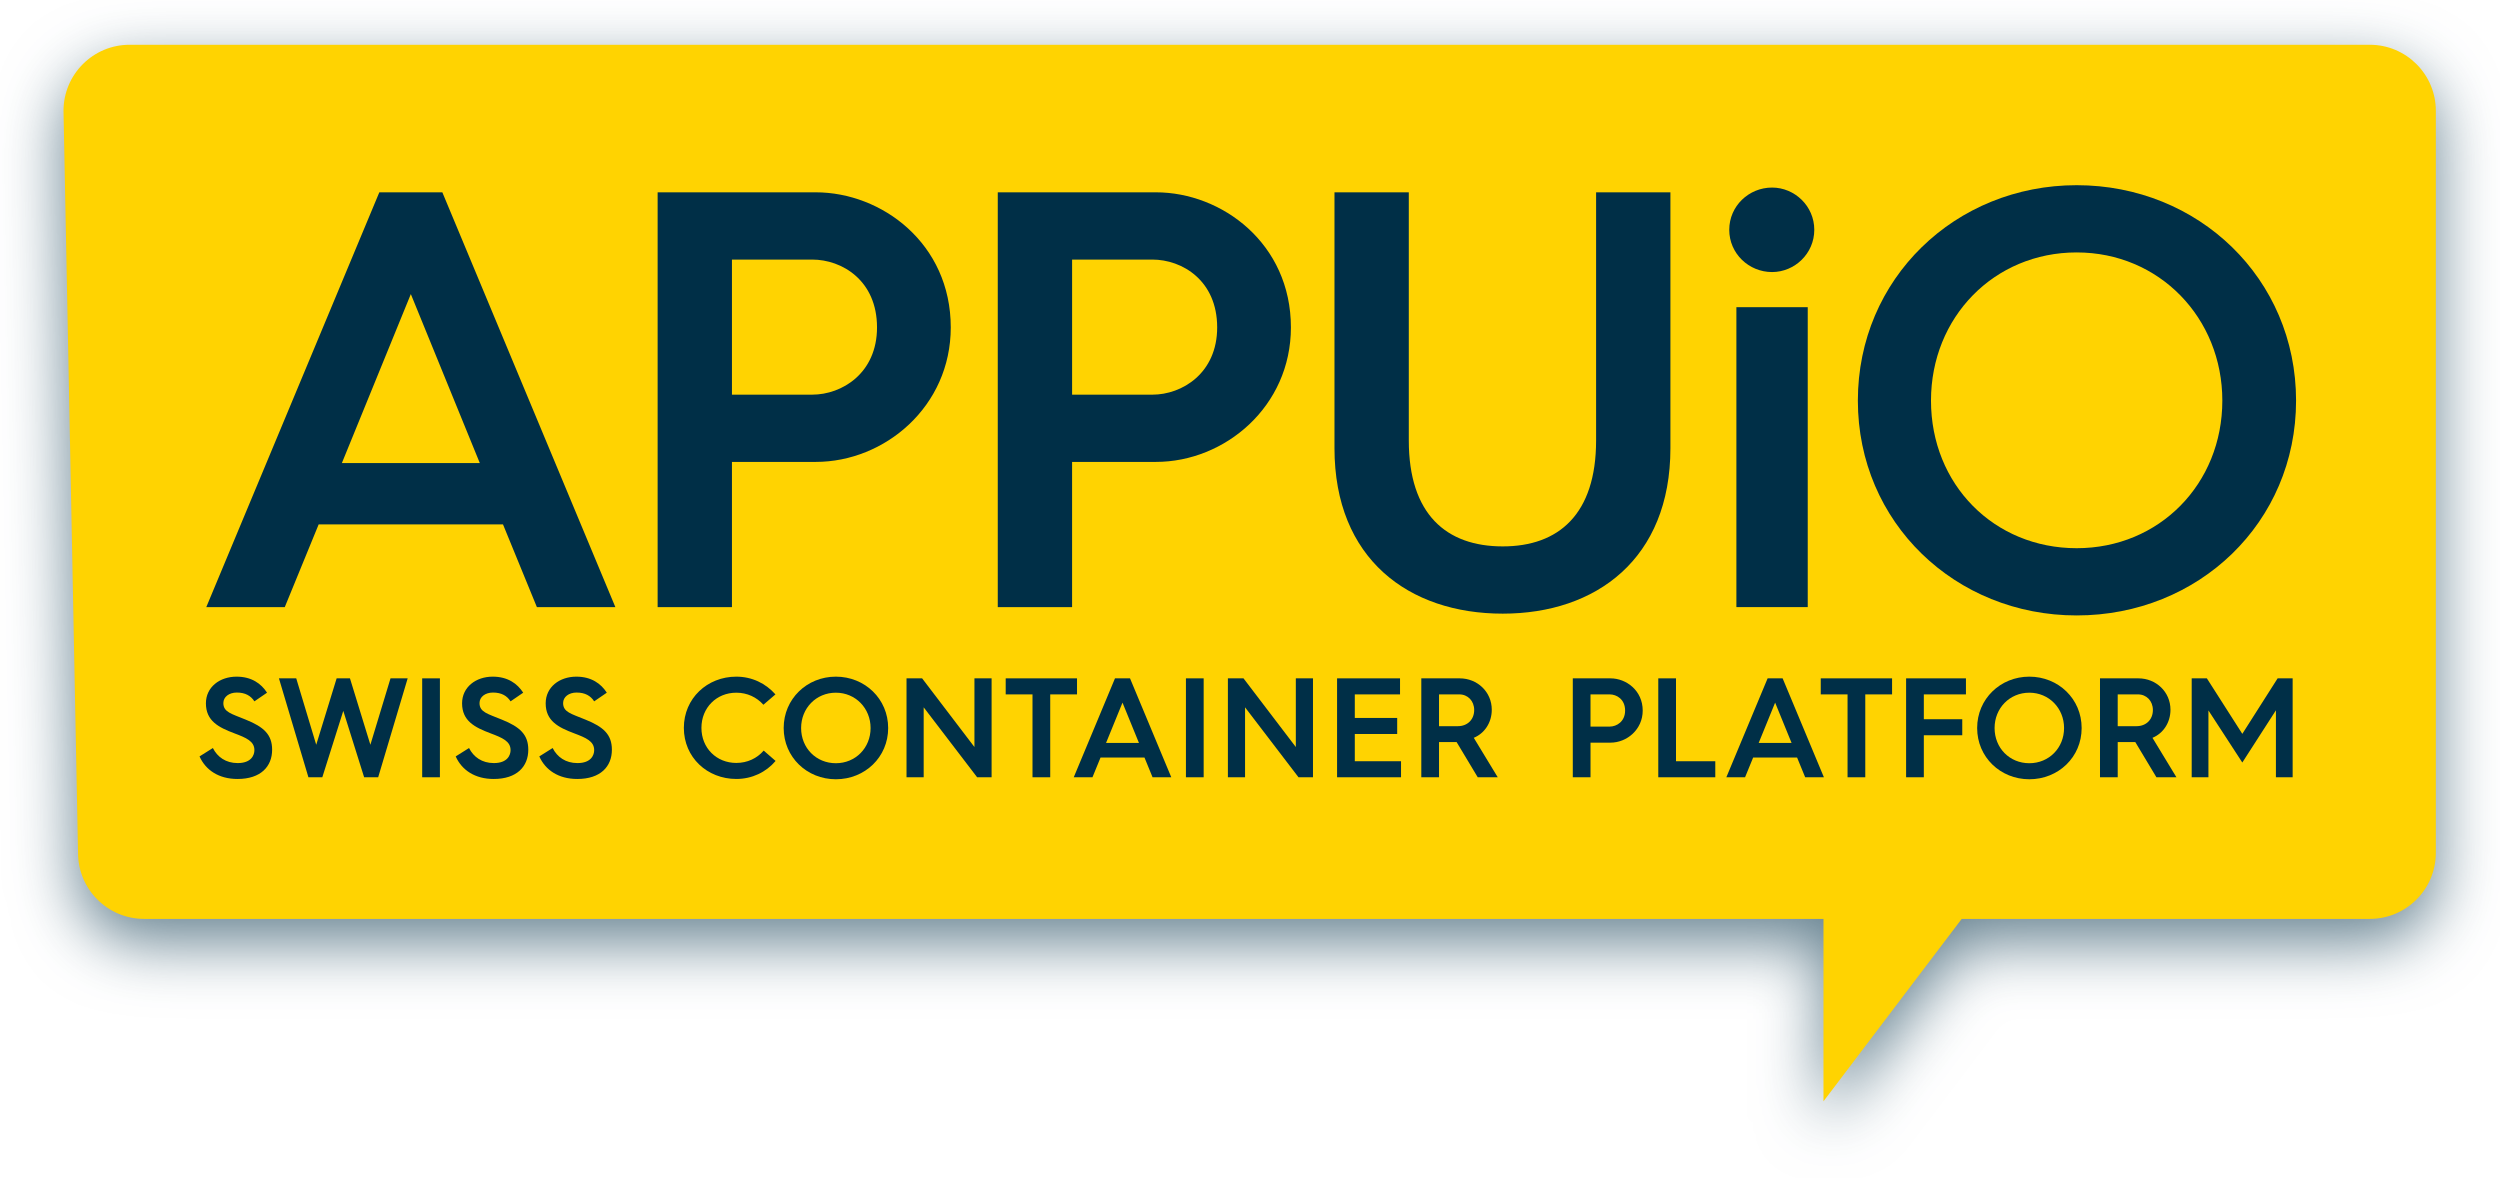
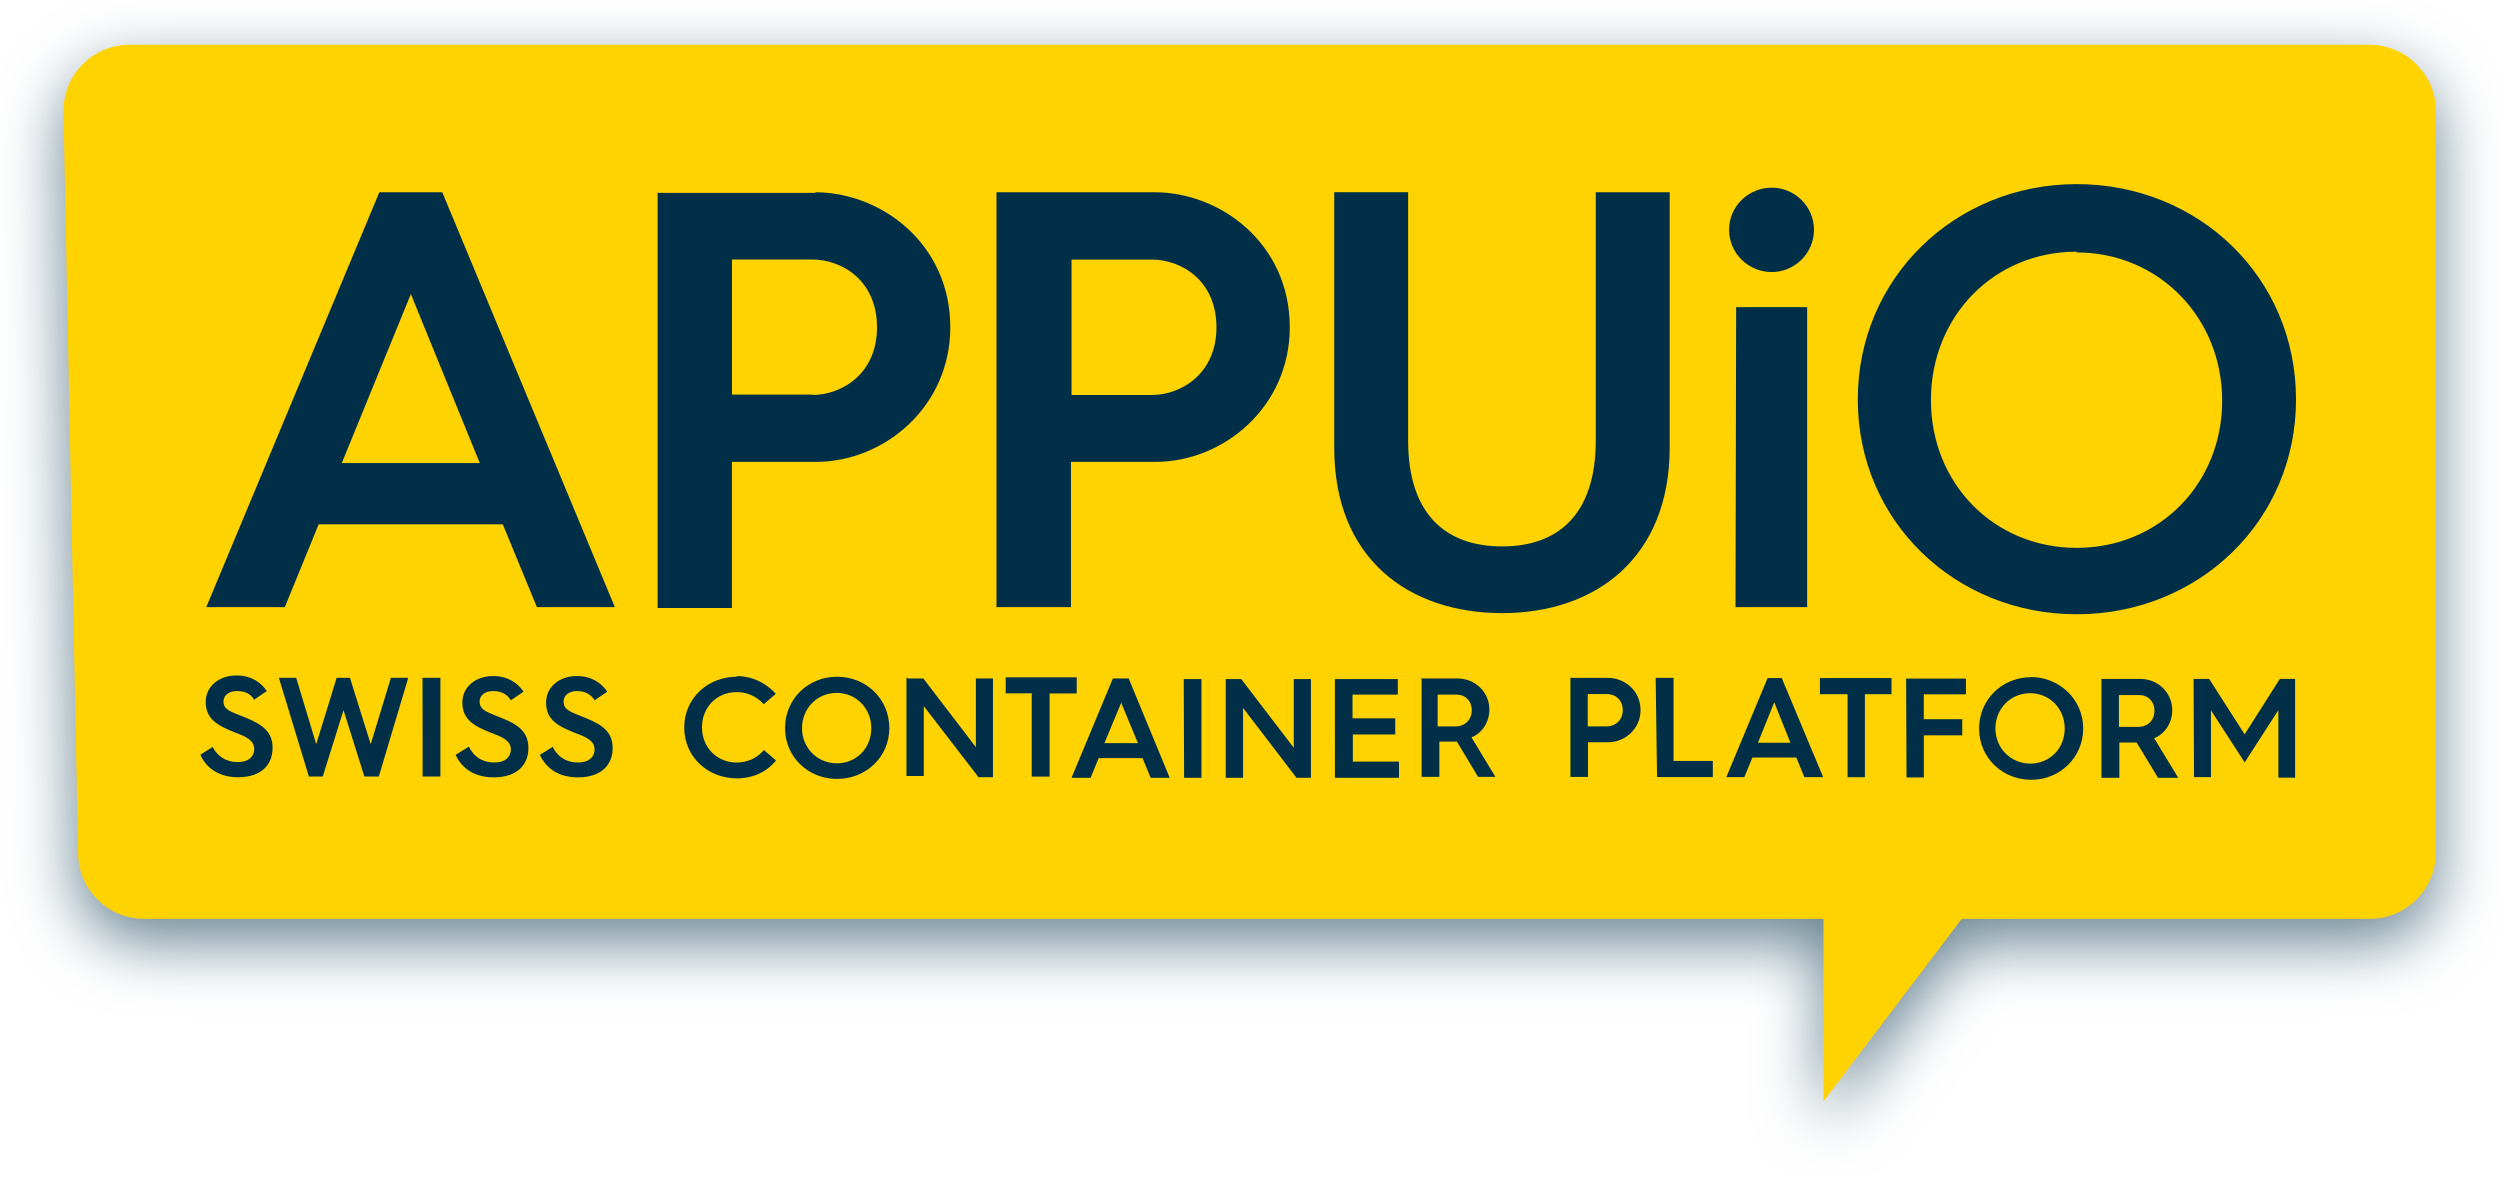
- <svg xmlns="http://www.w3.org/2000/svg" xmlns:xlink="http://www.w3.org/1999/xlink" width="433px" height="204px" viewBox="0 0 433 204" version="1.1">
+ <svg xmlns="http://www.w3.org/2000/svg" xmlns:xlink="http://www.w3.org/1999/xlink" viewBox="0 0 433 204">
  <defs>
-     <path d="M399.447,1.253 L11.441,1.253 C5.123,1.253 0,6.38 0,12.704 L2.516,141.2 C2.516,147.524 7.639,152.652 13.957,152.652 L304.827,152.652 L304.827,184.245 L328.767,152.652 L399.445,152.652 C405.764,152.652 410.887,147.524 410.887,141.2 L410.887,12.704 C410.888,6.38 405.766,1.253 399.447,1.253" id="path-1" />
-     <filter x="-50%" y="-50%" width="200%" height="200%" filterUnits="objectBoundingBox" id="filter-2">
-       <feOffset dx="0" dy="4" in="SourceAlpha" result="shadowOffsetOuter1" />
+     <path id="b" d="M399.45 1.25h-388C5.1 1.25 0 6.38 0 12.7l2.52 128.5c0 6.32 5.12 11.45 11.44 11.45h290.87v31.6l23.94-31.6h70.68c6.3 0 11.44-5.13 11.44-11.45V12.7c0-6.32-5.2-11.45-11.5-11.45" />
+     <filter id="a" width="200%" height="200%" x="-50%" y="-50%" filterUnits="objectBoundingBox">
+       <feOffset dy="4" in="SourceAlpha" result="shadowOffsetOuter1" />
      <feGaussianBlur stdDeviation="5.5" in="shadowOffsetOuter1" result="shadowBlurOuter1" />
-       <feColorMatrix values="0 0 0 0 0   0 0 0 0 0.184   0 0 0 0 0.278  0 0 0 0.6 0" type="matrix" in="shadowBlurOuter1" />
+       <feColorMatrix values="0 0 0 0 0 0 0 0 0 0.184 0 0 0 0 0.278 0 0 0 0.6 0" in="shadowBlurOuter1" />
    </filter>
  </defs>
-   <g id="Page-1" stroke="none" stroke-width="1" fill="none" fill-rule="evenodd">
-     <g id="Startseite" transform="translate(-431, -394)">
-       <g id="logo-appuio" transform="translate(442, 400)">
-         <g id="Group-3" transform="translate(0, 0.501849)">
-           <g id="Fill-1">
-             <use fill="black" fill-opacity="1" filter="url(#filter-2)" xlink:href="#path-1" />
-             <use fill="#FFD301" fill-rule="evenodd" xlink:href="#path-1" />
-           </g>
-         </g>
-         <path d="M48.211,74.207 L60.157,44.935 L72.104,74.207 L48.211,74.207 Z M54.698,27.31 L24.729,99.15 L38.323,99.15 L44.193,84.823 L76.118,84.823 L81.988,99.15 L95.58,99.15 L65.613,27.31 L54.698,27.31 Z" id="Fill-4" fill="#002F47" />
-         <path d="M129.677,62.354 L115.774,62.354 L115.774,38.958 L129.677,38.958 C134.826,38.958 140.9,42.566 140.9,50.708 C140.9,58.644 134.826,62.354 129.677,62.354 M130.294,27.31 L102.902,27.31 L102.902,99.15 L115.774,99.15 L115.774,74.002 L130.294,74.002 C142.24,74.002 153.671,64.416 153.671,50.708 C153.672,36.175 141.724,27.31 130.294,27.31" id="Fill-6" fill="#002F47" />
-         <path d="M174.688,38.958 L188.591,38.958 C193.74,38.958 199.815,42.566 199.815,50.708 C199.815,58.644 193.74,62.356 188.591,62.356 L174.688,62.356 L174.688,38.958 Z M174.688,74.002 L189.208,74.002 C201.154,74.002 212.585,64.416 212.585,50.708 C212.585,36.175 200.639,27.31 189.208,27.31 L161.814,27.31 L161.814,99.15 L174.686,99.15 L174.686,74.002 L174.688,74.002 Z" id="Fill-8" fill="#002F47" />
-         <path d="M278.316,27.31 L265.444,27.31 L265.444,70.29 C265.444,83.07 258.955,88.636 249.276,88.636 C239.491,88.636 233.004,83.07 233.004,70.29 L233.004,27.31 L220.132,27.31 L220.132,71.631 C220.132,90.801 233.004,100.284 249.276,100.284 C265.444,100.284 278.316,90.801 278.316,71.631 L278.316,27.31 Z" id="Fill-10" fill="#002F47" />
-         <polygon id="Fill-12" fill="#002F47" points="289.743 99.15 302.099 99.15 302.099 47.204 289.743 47.204" />
-         <path d="M295.921,26.486 C291.905,26.486 288.507,29.681 288.507,33.803 C288.507,37.926 291.905,41.12 295.921,41.12 C299.834,41.12 303.234,37.925 303.234,33.803 C303.234,29.681 299.834,26.486 295.921,26.486" id="Fill-14" fill="#002F47" />
-         <path d="M348.678,37.721 C362.993,37.721 373.908,49.058 373.908,63.386 C373.908,77.815 362.991,88.948 348.678,88.948 C334.365,88.948 323.448,77.92 323.448,63.386 C323.448,48.955 334.363,37.721 348.678,37.721 M348.678,100.594 C369.79,100.594 386.679,84.516 386.679,63.386 C386.679,42.257 369.79,26.075 348.678,26.075 C327.67,26.075 310.781,42.257 310.781,63.386 C310.781,84.514 327.67,100.594 348.678,100.594" id="Fill-15" fill="#002F47" />
-         <path d="M25.868,123.56 C26.654,125.11 28.104,126.166 30.165,126.166 C32.548,126.166 33.063,124.764 33.063,123.929 C33.063,122.381 31.663,121.79 29.576,121.004 C26.826,119.972 24.664,118.842 24.664,115.818 C24.664,112.991 27.071,111.196 29.969,111.196 C32.573,111.196 34.242,112.402 35.25,113.974 L33.063,115.473 C32.448,114.515 31.493,113.95 30.018,113.95 C28.666,113.95 27.685,114.711 27.685,115.767 C27.685,117.34 29.059,117.612 31.564,118.643 C34.683,119.898 36.132,121.226 36.132,123.855 C36.132,126.755 34.166,128.919 30.141,128.919 C26.875,128.919 24.615,127.37 23.559,125.01 L25.868,123.56 Z" id="Fill-16" fill="#002F47" />
-         <polygon id="Fill-17" fill="#002F47" points="37.311 111.491 40.308 111.491 43.77 122.995 47.306 111.491 49.614 111.491 53.15 122.995 56.637 111.491 59.609 111.491 54.5 128.624 52.068 128.624 48.458 117.12 44.824 128.624 42.417 128.624" />
-         <polygon id="Fill-18" fill="#002F47" points="62.123 128.624 65.192 128.624 65.192 111.491 62.123 111.491" />
-         <path d="M70.236,123.56 C71.022,125.11 72.472,126.166 74.533,126.166 C76.916,126.166 77.431,124.764 77.431,123.929 C77.431,122.381 76.031,121.79 73.944,121.004 C71.194,119.972 69.032,118.842 69.032,115.818 C69.032,112.991 71.439,111.196 74.337,111.196 C76.941,111.196 78.61,112.402 79.618,113.974 L77.431,115.473 C76.816,114.515 75.861,113.95 74.386,113.95 C73.034,113.95 72.053,114.711 72.053,115.767 C72.053,117.34 73.427,117.612 75.932,118.643 C79.051,119.898 80.5,121.226 80.5,123.855 C80.5,126.755 78.534,128.919 74.509,128.919 C71.243,128.919 68.983,127.37 67.927,125.01 L70.236,123.56 Z" id="Fill-19" fill="#002F47" />
-         <path d="M84.716,123.56 C85.501,125.11 86.951,126.166 89.013,126.166 C91.396,126.166 91.911,124.764 91.911,123.929 C91.911,122.381 90.512,121.79 88.424,121.004 C85.673,119.972 83.512,118.842 83.512,115.818 C83.512,112.991 85.919,111.196 88.817,111.196 C91.42,111.196 93.091,112.402 94.097,113.974 L91.911,115.473 C91.297,114.515 90.34,113.95 88.866,113.95 C87.514,113.95 86.532,114.711 86.532,115.767 C86.532,117.34 87.907,117.612 90.412,118.643 C93.531,119.898 94.979,121.226 94.979,123.855 C94.979,126.755 93.014,128.919 88.988,128.919 C85.722,128.919 83.462,127.37 82.407,125.01 L84.716,123.56 Z" id="Fill-20" fill="#002F47" />
-         <path d="M116.529,111.196 C119.256,111.196 121.638,112.377 123.307,114.269 L121.219,116.062 C120.066,114.76 118.419,113.974 116.529,113.974 C113.091,113.974 110.488,116.58 110.488,120.07 C110.488,123.56 113.091,126.141 116.529,126.141 C118.421,126.141 120.115,125.355 121.27,124.002 L123.332,125.796 C121.687,127.738 119.256,128.917 116.529,128.917 C111.494,128.917 107.443,125.182 107.443,120.068 C107.443,114.957 111.496,111.196 116.529,111.196" id="Fill-21" fill="#002F47" />
-         <path d="M133.77,126.19 C137.184,126.19 139.787,123.536 139.787,120.095 C139.787,116.678 137.184,113.974 133.77,113.974 C130.357,113.974 127.753,116.654 127.753,120.095 C127.753,123.56 130.355,126.19 133.77,126.19 M133.77,111.196 C138.804,111.196 142.831,115.055 142.831,120.095 C142.831,125.132 138.804,128.968 133.77,128.968 C128.76,128.968 124.733,125.132 124.733,120.095 C124.731,115.055 128.76,111.196 133.77,111.196" id="Fill-22" fill="#002F47" />
-         <polygon id="Fill-23" fill="#002F47" points="146.011 111.491 148.713 111.491 157.773 123.388 157.773 111.491 160.745 111.491 160.745 128.624 158.24 128.624 148.981 116.508 148.981 128.624 146.009 128.624 146.009 111.491" />
-         <polygon id="Fill-24" fill="#002F47" points="167.828 114.269 163.187 114.269 163.187 111.491 175.54 111.491 175.54 114.269 170.899 114.269 170.899 128.624 167.83 128.624 167.83 114.269" />
-         <path d="M186.266,122.676 L183.417,115.694 L180.568,122.676 L186.266,122.676 Z M182.116,111.491 L184.72,111.491 L191.866,128.624 L188.624,128.624 L187.225,125.208 L179.613,125.208 L178.214,128.624 L174.972,128.624 L182.116,111.491 Z" id="Fill-25" fill="#002F47" />
-         <polygon id="Fill-26" fill="#002F47" points="194.404 128.624 197.474 128.624 197.474 111.491 194.404 111.491" />
-         <polygon id="Fill-27" fill="#002F47" points="201.673 111.491 204.375 111.491 213.437 123.388 213.437 111.491 216.409 111.491 216.409 128.624 213.902 128.624 204.643 116.508 204.643 128.624 201.671 128.624 201.671 111.491" />
-         <polygon id="Fill-28" fill="#002F47" points="220.581 111.491 231.486 111.491 231.486 114.269 223.651 114.269 223.651 118.349 230.993 118.349 230.993 121.126 223.651 121.126 223.651 125.845 231.658 125.845 231.658 128.623 220.581 128.623" />
-         <path d="M241.506,119.773 C243.176,119.773 244.33,118.619 244.33,116.971 C244.33,115.399 243.224,114.267 241.751,114.267 L238.238,114.267 L238.238,119.773 L241.506,119.773 Z M235.17,111.491 L241.826,111.491 C244.87,111.491 247.375,113.827 247.375,116.924 C247.375,119.186 246.097,121.03 244.258,121.79 L248.408,128.624 L244.944,128.624 L241.285,122.528 L241.236,122.528 L238.239,122.528 L238.239,128.624 L235.17,128.624 L235.17,111.491 L235.17,111.491 Z" id="Fill-29" fill="#002F47" />
-         <path d="M267.793,119.847 C269.02,119.847 270.468,118.963 270.468,117.069 C270.468,115.129 269.02,114.267 267.793,114.267 L264.476,114.267 L264.476,119.847 L267.793,119.847 Z M261.408,111.491 L267.942,111.491 C270.668,111.491 273.517,113.606 273.517,117.071 C273.517,120.34 270.791,122.627 267.942,122.627 L264.478,122.627 L264.478,128.624 L261.408,128.624 L261.408,111.491 Z" id="Fill-30" fill="#002F47" />
-         <polygon id="Fill-31" fill="#002F47" points="276.214 111.491 279.283 111.491 279.283 125.847 286.088 125.847 286.088 128.624 276.214 128.624" />
-         <path d="M299.301,122.676 L296.452,115.694 L293.603,122.676 L299.301,122.676 Z M295.152,111.491 L297.753,111.491 L304.899,128.624 L301.658,128.624 L300.257,125.208 L292.644,125.208 L291.244,128.624 L288.002,128.624 L295.152,111.491 Z" id="Fill-32" fill="#002F47" />
-         <polygon id="Fill-33" fill="#002F47" points="308.995 114.269 304.354 114.269 304.354 111.491 316.707 111.491 316.707 114.269 312.066 114.269 312.066 128.624 308.996 128.624 308.996 114.269" />
-         <polygon id="Fill-34" fill="#002F47" points="319.137 111.491 329.502 111.491 329.502 114.269 322.207 114.269 322.207 118.57 328.864 118.57 328.864 121.347 322.207 121.347 322.207 128.623 319.137 128.623" />
-         <path d="M340.479,126.19 C343.892,126.19 346.496,123.536 346.496,120.095 C346.496,116.678 343.894,113.974 340.479,113.974 C337.063,113.974 334.462,116.654 334.462,120.095 C334.462,123.56 337.063,126.19 340.479,126.19 M340.479,111.196 C345.514,111.196 349.541,115.055 349.541,120.095 C349.541,125.132 345.514,128.968 340.479,128.968 C335.47,128.968 331.443,125.132 331.443,120.095 C331.441,115.055 335.468,111.196 340.479,111.196" id="Fill-35" fill="#002F47" />
-         <path d="M359.055,119.773 C360.726,119.773 361.88,118.619 361.88,116.971 C361.88,115.399 360.773,114.267 359.301,114.267 L355.787,114.267 L355.787,119.773 L359.055,119.773 Z M352.719,111.491 L359.376,111.491 C362.42,111.491 364.925,113.827 364.925,116.924 C364.925,119.186 363.647,121.03 361.808,121.79 L365.958,128.624 L362.493,128.624 L358.834,122.528 L358.785,122.528 L355.789,122.528 L355.789,128.624 L352.719,128.624 L352.719,111.491 L352.719,111.491 Z" id="Fill-36" fill="#002F47" />
-         <polygon id="Fill-37" fill="#002F47" points="368.601 111.491 371.23 111.491 377.369 121.104 383.484 111.491 386.086 111.491 386.086 128.624 383.19 128.624 383.19 117.024 377.369 126.068 371.5 117.047 371.5 128.624 368.601 128.624" />
-       </g>
+   <g fill="none" fill-rule="evenodd">
+     <g transform="translate(11 6.502)">
+       <use fill="#000" filter="url(#a)" xlink:href="#b" />
+       <use fill="#FFD301" xlink:href="#b" />
    </g>
+     <path fill="#002F47" d="M59.2 80.2l11.96-29.27L83.1 80.2H59.2zm6.5-46.9l-29.97 71.85h13.6l5.86-14.33h31.9l5.9 14.33h13.5L76.6 33.3H65.7zm74.98 35.05h-13.9v-23.4h13.9c5.15 0 11.22 3.62 11.22 11.76 0 8-6.07 11.7-11.22 11.7m.6-35H113.9v71.9h12.87V80h14.52c11.9 0 23.3-9.58 23.3-23.3 0-14.52-12-23.4-23.4-23.4m44.4 11.66h13.9c5.1 0 11.2 3.6 11.2 11.75 0 8-6.1 11.7-11.2 11.7h-13.9V45zm0 35.04h14.5c11.9 0 23.3-9.58 23.3-23.3 0-14.52-12-23.4-23.4-23.4h-27.4v71.85h12.9V80zm103.6-46.7h-12.8v43c0 12.77-6.5 18.34-16.2 18.34-9.8 0-16.3-5.57-16.3-18.35v-43h-12.8v44.3c0 19.1 12.8 28.6 29.1 28.6 16.1 0 29-9.5 29-28.7V33.3zm11.4 71.85H313V53.2h-12.3m6.18-20.7c-4 0-7.4 3.18-7.4 7.3 0 4.13 3.4 7.32 7.4 7.32 3.9 0 7.3-3.2 7.3-7.32s-3.4-7.3-7.3-7.3m52.77 11.22c14.3 0 25.23 11.34 25.23 25.67 0 14.4-10.9 25.5-25.2 25.5-14.3 0-25.24-11.1-25.24-25.6 0-14.5 10.9-25.7 25.23-25.7m0 62.8c21.1 0 38-16.1 38-37.2 0-21.2-16.9-37.3-38-37.3-21 0-37.9 16.2-37.9 37.3 0 21.1 16.9 37.2 37.9 37.2m-322.84 23c.78 1.5 2.23 2.6 4.3 2.6 2.38 0 2.9-1.4 2.9-2.2 0-1.6-1.4-2.2-3.5-3-2.74-1.1-4.9-2.2-4.9-5.2 0-2.8 2.4-4.6 5.3-4.6 2.6 0 4.27 1.2 5.28 2.7l-2.2 1.5c-.6-1-1.5-1.5-3-1.5-1.3 0-2.3.7-2.3 1.8 0 1.53 1.4 1.8 3.9 2.83 3.1 1.27 4.6 2.6 4.6 5.2 0 2.9-1.9 5.1-6 5.1-3.2 0-5.5-1.55-6.5-3.9l2.3-1.46zm11.47-12h3l3.47 11.5 3.54-11.5h2.3l3.6 11.5 3.5-11.5h3l-5.1 17.1h-2.5L59.5 123l-3.6 11.5h-2.4m19.7 0h3.08v-17.1h-3.1m8.1 12.06c.8 1.55 2.2 2.6 4.3 2.6 2.4 0 2.9-1.4 2.9-2.23 0-1.56-1.4-2.15-3.5-2.94-2.76-1.1-4.9-2.2-4.9-5.2 0-2.8 2.4-4.6 5.3-4.6 2.6 0 4.26 1.2 5.3 2.7l-2.2 1.5c-.6-1-1.6-1.6-3.05-1.6-1.4 0-2.36.72-2.36 1.8 0 1.6 1.4 1.84 3.9 2.9 3.1 1.23 4.55 2.6 4.55 5.2 0 2.9-2 5.05-6 5.05-3.27 0-5.53-1.5-6.6-3.9l2.3-1.43zm14.5 0c.8 1.55 2.2 2.6 4.3 2.6 2.4 0 2.9-1.4 2.9-2.23 0-1.56-1.4-2.15-3.5-2.94-2.77-1.1-4.9-2.2-4.9-5.2 0-2.8 2.4-4.6 5.3-4.6 2.6 0 4.25 1.2 5.3 2.7l-2.2 1.5c-.6-1-1.6-1.6-3.07-1.6-1.3 0-2.3.72-2.3 1.8 0 1.6 1.4 1.84 3.9 2.9 3.1 1.23 4.6 2.6 4.6 5.2 0 2.9-2 5.05-6 5.05-3.3 0-5.5-1.5-6.6-3.9l2.3-1.43zm31.8-12.36c2.7 0 5.1 1.18 6.8 3.07l-2.1 1.8c-1.16-1.3-2.8-2.1-4.7-2.1-3.4 0-6 2.6-6 6.1 0 3.5 2.6 6.1 6 6.1 1.9 0 3.6-.8 4.73-2.16l2.1 1.8c-1.6 2-4 3.1-6.8 3.1-5 0-9.1-3.7-9.1-8.8 0-5.1 4.1-8.8 9.1-8.8m17.3 15c3.4 0 6-2.6 6-6.1 0-3.4-2.6-6.1-6-6.1s-6 2.7-6 6.1 2.6 6.1 6.07 6.1m0-15c5 0 9.05 3.8 9.05 8.9 0 5-4.03 8.8-9.06 8.8-5 0-9-3.8-9-8.8 0-5.06 4-8.9 9-8.9m12.25.3h2.7l9.1 11.9v-11.9h2.96v17.1h-2.5L160 122.3v12.1h-3v-17.1m21.83 2.78h-4.64v-2.77h12.3v2.8h-4.7v14.4h-3.1v-14.3m18.4 8.5l-2.9-7-2.9 7h5.7zm-4.2-11.2h2.6l7.1 17.2h-3.3l-1.4-3.4h-7.6l-1.4 3.4h-3.3l7.14-17.14zm12.2 17.2h3v-17.1h-3.07m7.26 0h2.7l9.1 11.9v-11.9h2.97v17.1h-2.5l-9.25-12.1v12.1h-3v-17.1m18.9 0h10.9v2.7h-7.84v4.1h7.4v2.8h-7.35v4.7h8v2.8h-11.1m20.9-8.9c1.66 0 2.8-1.2 2.8-2.8 0-1.6-1.1-2.7-2.57-2.7H249v5.5h3.26zm-6.35-8.3h6.67c3.02 0 5.53 2.3 5.53 5.4 0 2.2-1.3 4.1-3.1 4.8l4.14 6.84H256l-3.66-6.1h-3.04v6.1h-3.07v-17.1zm32.6 8.3c1.2 0 2.7-.9 2.7-2.8 0-1.95-1.44-2.8-2.7-2.8H275v5.6h3.3zm-6.4-8.4h6.58c2.73 0 5.6 2.1 5.6 5.6 0 3.26-2.74 5.55-5.6 5.55h-3.5v6H272v-17.1zm14.8 0h3.1v14.38h6.8v2.8H287m23.1-5.95l-2.8-7-2.83 7h5.7zm-4.1-11.2h2.6l7.17 17.16h-3.25l-1.4-3.4h-7.6l-1.4 3.4H299l7.15-17.16zm13.87 2.8h-4.66v-2.8h12.4v2.8H323v14.37h-3v-14.3m10.14-2.78h10.36v2.73h-7.3v4.3h6.66v2.8h-6.65v7.3h-3m21.4-2.4c3.4 0 6-2.6 6-6.1 0-3.4-2.6-6.1-6-6.1s-6 2.7-6 6.1 2.6 6.1 6.1 6.1m0-15c5 0 9.1 3.9 9.1 8.9s-4 8.9-9 8.9-9.03-3.83-9.03-8.87c0-5.04 4-8.9 9-8.9m18.57 8.6c1.7 0 2.8-1.16 2.8-2.8 0-1.6-1.1-2.7-2.6-2.7H367v5.5h3.3zm-6.32-8.3h6.7c3 0 5.5 2.34 5.5 5.43 0 2.24-1.3 4.1-3.13 4.84l4.17 6.85h-3.5l-3.7-6.1h-3v6.1h-3.1v-17.1zm15.9 0h2.7l6.14 9.6 6.1-9.6h2.64v17.1h-2.9V123l-5.83 9.05-5.84-9.02v11.57H380" />
  </g>
</svg>
